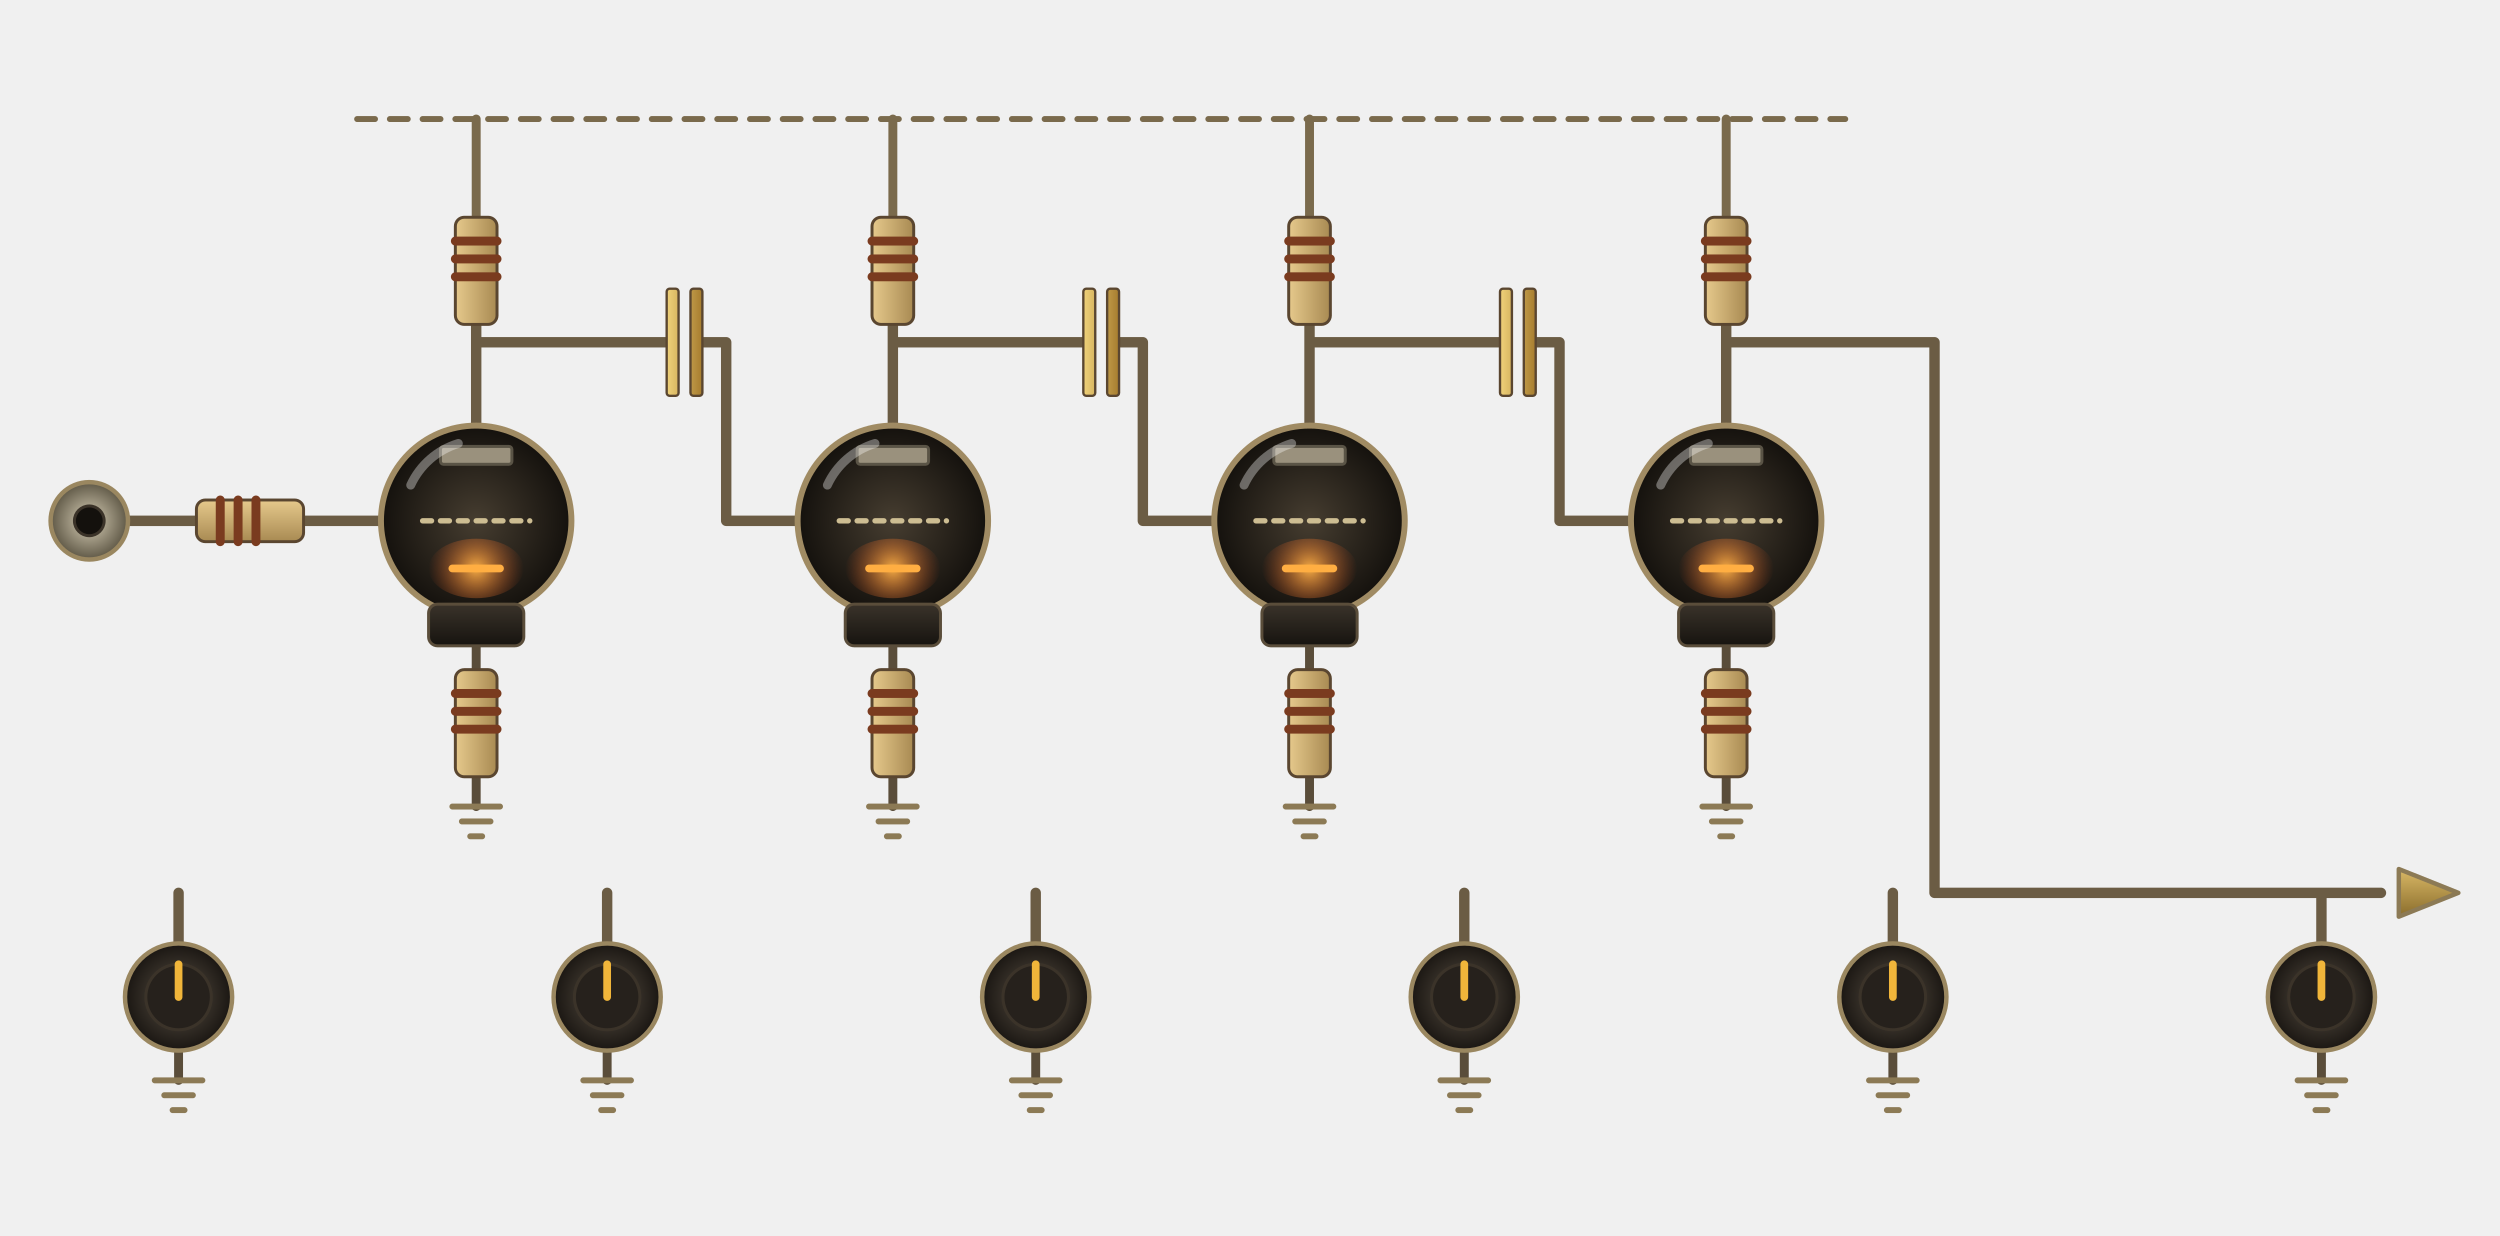
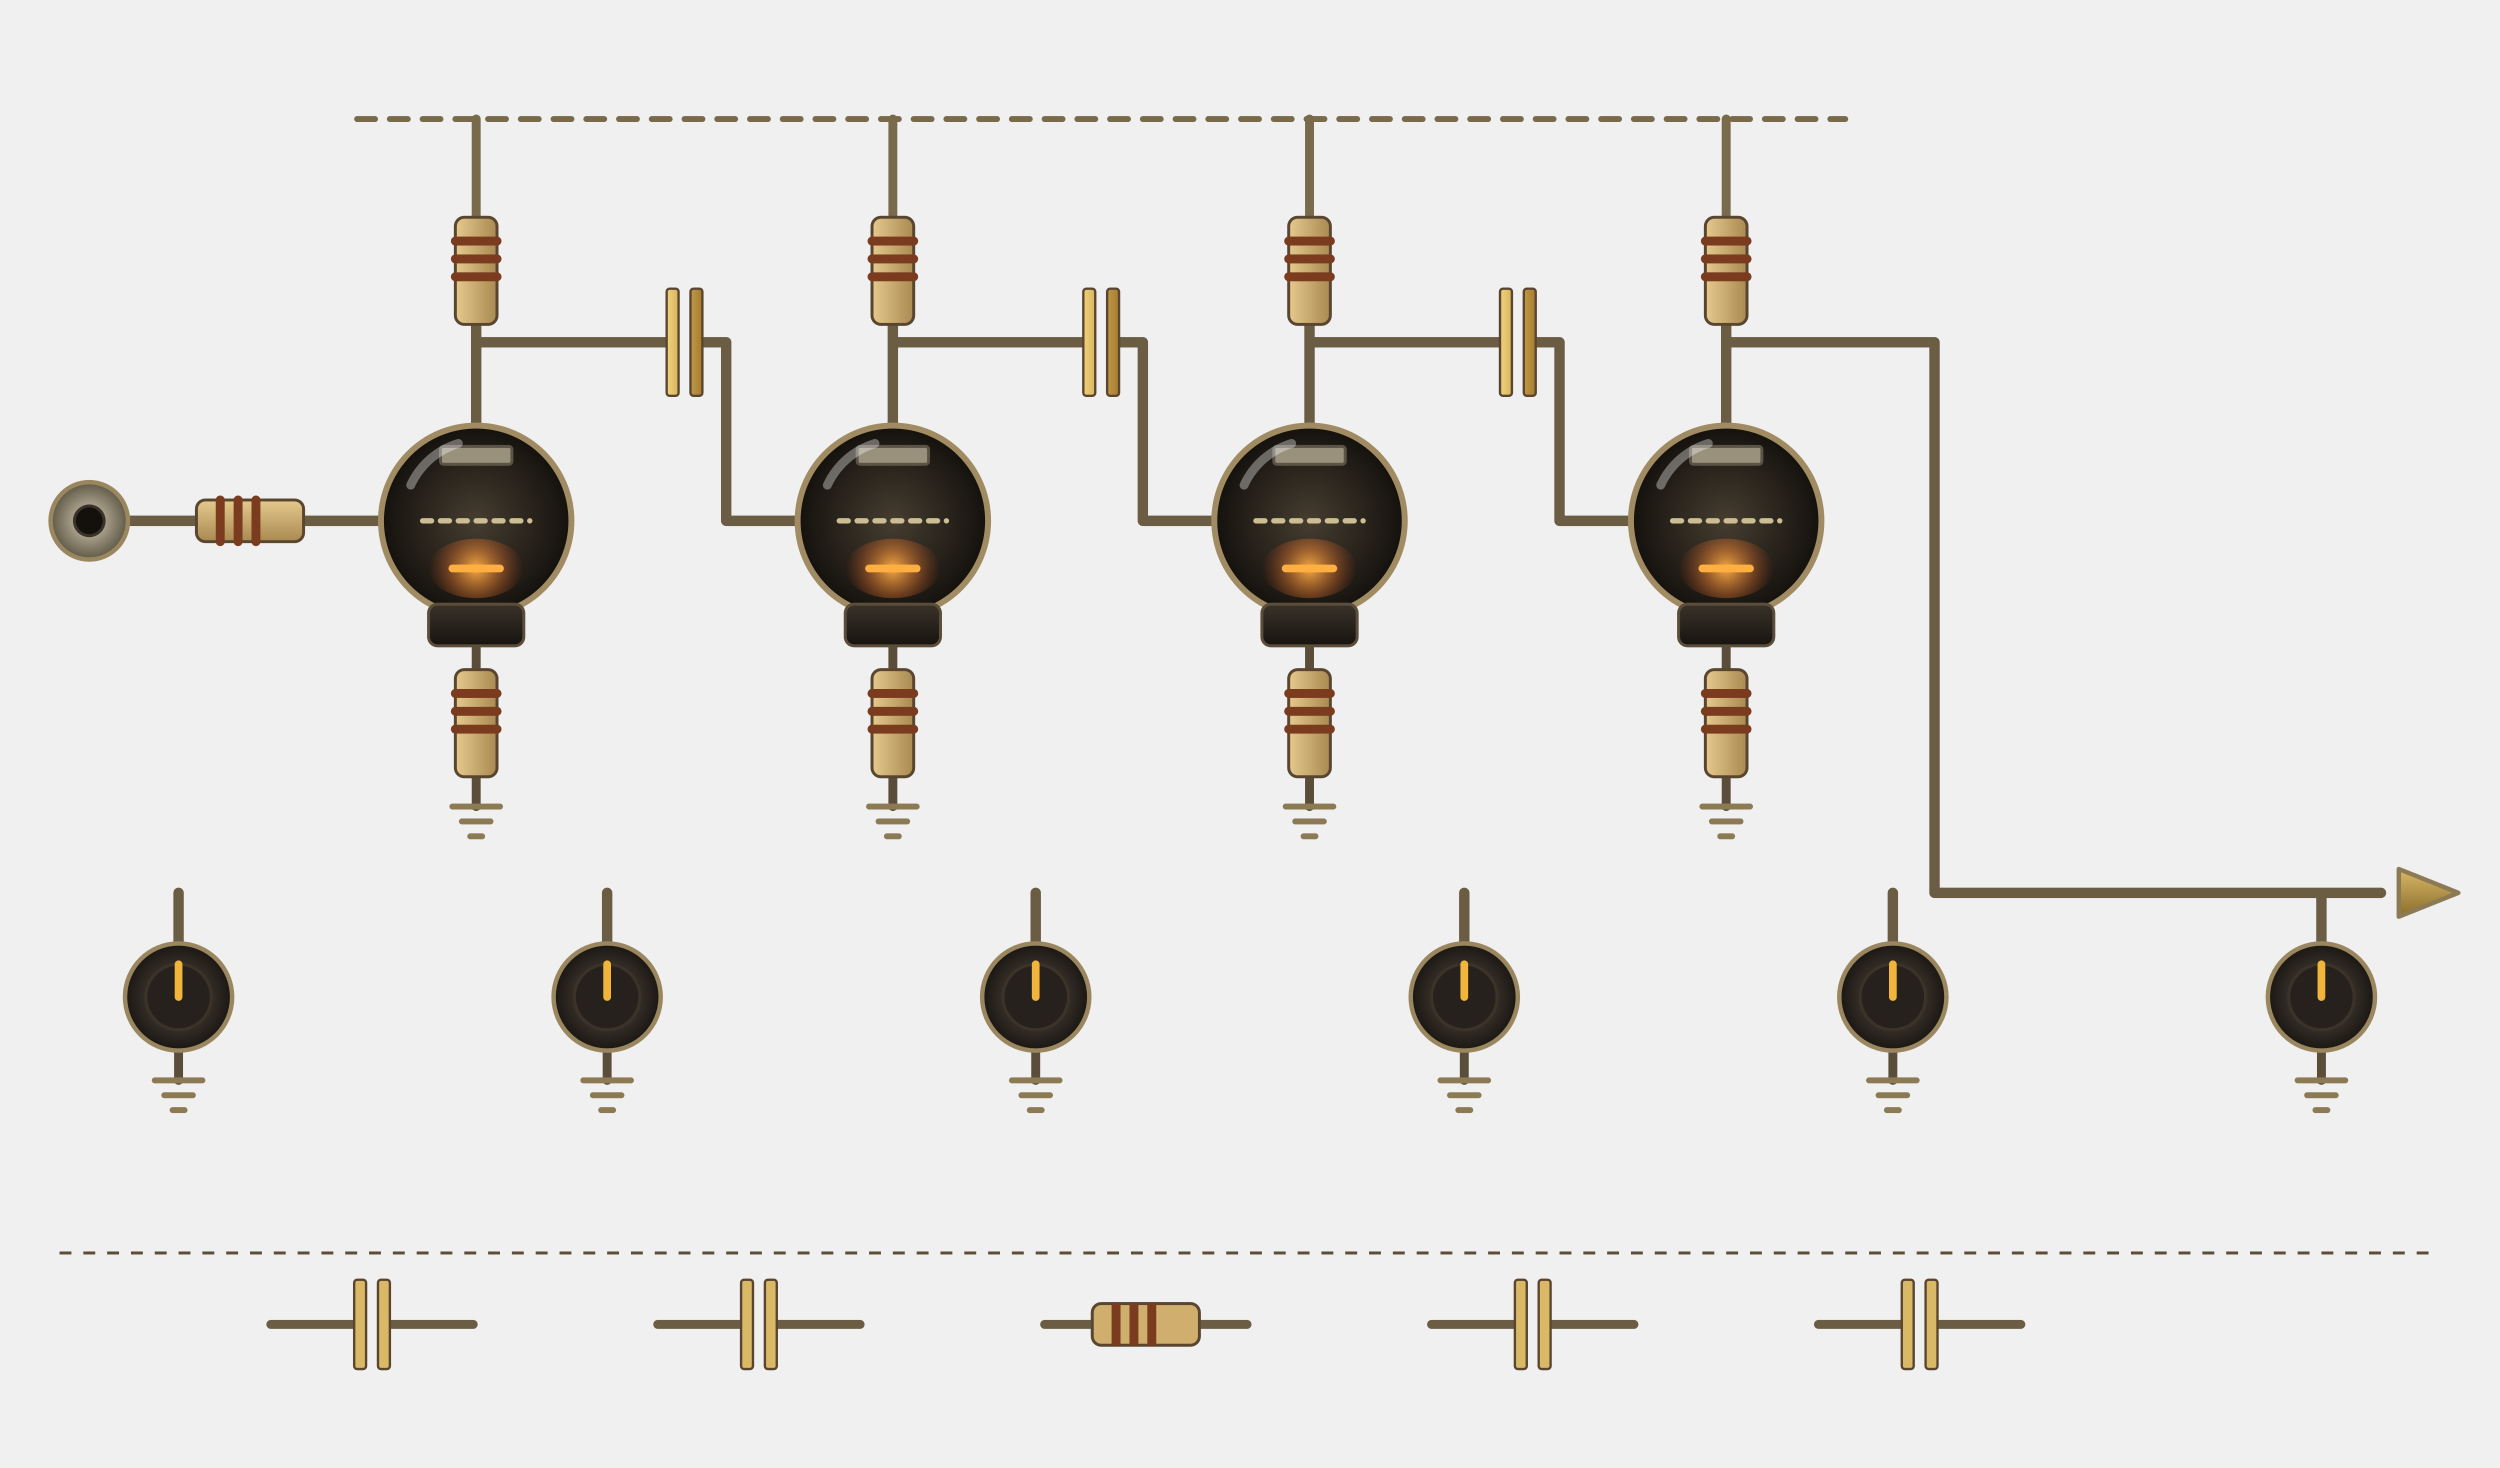
- <svg xmlns="http://www.w3.org/2000/svg" width="840" height="415" viewBox="0 0 840 415">
+ <svg xmlns="http://www.w3.org/2000/svg" width="840" height="493" viewBox="0 0 840 493">
  <defs>
    <radialGradient id="g1" cx="30" cy="175" r="13" gradientUnits="userSpaceOnUse">
      <stop offset="0" stop-color="#d9d0b8" />
      <stop offset="1" stop-color="#5f5846" />
    </radialGradient>
    <linearGradient id="g2" x1="0" y1="168" x2="0" y2="182" gradientUnits="userSpaceOnUse">
      <stop offset="0" stop-color="#e6c98c" />
      <stop offset="1" stop-color="#a88a52" />
    </linearGradient>
    <linearGradient id="g3" x1="153" y1="0" x2="167" y2="0" gradientUnits="userSpaceOnUse">
      <stop offset="0" stop-color="#e6c98c" />
      <stop offset="1" stop-color="#a88a52" />
    </linearGradient>
    <linearGradient id="g4" x1="153" y1="0" x2="167" y2="0" gradientUnits="userSpaceOnUse">
      <stop offset="0" stop-color="#e6c98c" />
      <stop offset="1" stop-color="#a88a52" />
    </linearGradient>
    <linearGradient id="g5" x1="224" y1="0" x2="236" y2="0" gradientUnits="userSpaceOnUse">
      <stop offset="0" stop-color="#f0d27a" />
      <stop offset="1" stop-color="#a67c2e" />
    </linearGradient>
    <radialGradient id="g6" cx="160" cy="175" r="32" gradientUnits="userSpaceOnUse">
      <stop offset="0" stop-color="#463d30" />
      <stop offset="1" stop-color="#14110d" />
    </radialGradient>
    <radialGradient id="g7" cx="160" cy="191" r="16" gradientUnits="userSpaceOnUse">
      <stop offset="0" stop-color="#ffb347" stop-opacity="0.95" />
      <stop offset="1" stop-color="#c1441a" stop-opacity="0" />
    </radialGradient>
    <linearGradient id="g8" x1="0" y1="203" x2="0" y2="217" gradientUnits="userSpaceOnUse">
      <stop offset="0" stop-color="#3a332a" />
      <stop offset="1" stop-color="#16130f" />
    </linearGradient>
    <linearGradient id="g9" x1="293" y1="0" x2="307" y2="0" gradientUnits="userSpaceOnUse">
      <stop offset="0" stop-color="#e6c98c" />
      <stop offset="1" stop-color="#a88a52" />
    </linearGradient>
    <linearGradient id="g10" x1="293" y1="0" x2="307" y2="0" gradientUnits="userSpaceOnUse">
      <stop offset="0" stop-color="#e6c98c" />
      <stop offset="1" stop-color="#a88a52" />
    </linearGradient>
    <linearGradient id="g11" x1="364" y1="0" x2="376" y2="0" gradientUnits="userSpaceOnUse">
      <stop offset="0" stop-color="#f0d27a" />
      <stop offset="1" stop-color="#a67c2e" />
    </linearGradient>
    <radialGradient id="g12" cx="300" cy="175" r="32" gradientUnits="userSpaceOnUse">
      <stop offset="0" stop-color="#463d30" />
      <stop offset="1" stop-color="#14110d" />
    </radialGradient>
    <radialGradient id="g13" cx="300" cy="191" r="16" gradientUnits="userSpaceOnUse">
      <stop offset="0" stop-color="#ffb347" stop-opacity="0.95" />
      <stop offset="1" stop-color="#c1441a" stop-opacity="0" />
    </radialGradient>
    <linearGradient id="g14" x1="0" y1="203" x2="0" y2="217" gradientUnits="userSpaceOnUse">
      <stop offset="0" stop-color="#3a332a" />
      <stop offset="1" stop-color="#16130f" />
    </linearGradient>
    <linearGradient id="g15" x1="433" y1="0" x2="447" y2="0" gradientUnits="userSpaceOnUse">
      <stop offset="0" stop-color="#e6c98c" />
      <stop offset="1" stop-color="#a88a52" />
    </linearGradient>
    <linearGradient id="g16" x1="433" y1="0" x2="447" y2="0" gradientUnits="userSpaceOnUse">
      <stop offset="0" stop-color="#e6c98c" />
      <stop offset="1" stop-color="#a88a52" />
    </linearGradient>
    <linearGradient id="g17" x1="504" y1="0" x2="516" y2="0" gradientUnits="userSpaceOnUse">
      <stop offset="0" stop-color="#f0d27a" />
      <stop offset="1" stop-color="#a67c2e" />
    </linearGradient>
    <radialGradient id="g18" cx="440" cy="175" r="32" gradientUnits="userSpaceOnUse">
      <stop offset="0" stop-color="#463d30" />
      <stop offset="1" stop-color="#14110d" />
    </radialGradient>
    <radialGradient id="g19" cx="440" cy="191" r="16" gradientUnits="userSpaceOnUse">
      <stop offset="0" stop-color="#ffb347" stop-opacity="0.95" />
      <stop offset="1" stop-color="#c1441a" stop-opacity="0" />
    </radialGradient>
    <linearGradient id="g20" x1="0" y1="203" x2="0" y2="217" gradientUnits="userSpaceOnUse">
      <stop offset="0" stop-color="#3a332a" />
      <stop offset="1" stop-color="#16130f" />
    </linearGradient>
    <linearGradient id="g21" x1="573" y1="0" x2="587" y2="0" gradientUnits="userSpaceOnUse">
      <stop offset="0" stop-color="#e6c98c" />
      <stop offset="1" stop-color="#a88a52" />
    </linearGradient>
    <linearGradient id="g22" x1="573" y1="0" x2="587" y2="0" gradientUnits="userSpaceOnUse">
      <stop offset="0" stop-color="#e6c98c" />
      <stop offset="1" stop-color="#a88a52" />
    </linearGradient>
    <radialGradient id="g23" cx="580" cy="175" r="32" gradientUnits="userSpaceOnUse">
      <stop offset="0" stop-color="#463d30" />
      <stop offset="1" stop-color="#14110d" />
    </radialGradient>
    <radialGradient id="g24" cx="580" cy="191" r="16" gradientUnits="userSpaceOnUse">
      <stop offset="0" stop-color="#ffb347" stop-opacity="0.95" />
      <stop offset="1" stop-color="#c1441a" stop-opacity="0" />
    </radialGradient>
    <linearGradient id="g25" x1="0" y1="203" x2="0" y2="217" gradientUnits="userSpaceOnUse">
      <stop offset="0" stop-color="#3a332a" />
      <stop offset="1" stop-color="#16130f" />
    </linearGradient>
    <radialGradient id="g26" cx="60" cy="335" r="18" gradientUnits="userSpaceOnUse">
      <stop offset="0" stop-color="#5b5246" />
      <stop offset="1" stop-color="#1a1612" />
    </radialGradient>
    <radialGradient id="g27" cx="204" cy="335" r="18" gradientUnits="userSpaceOnUse">
      <stop offset="0" stop-color="#5b5246" />
      <stop offset="1" stop-color="#1a1612" />
    </radialGradient>
    <radialGradient id="g28" cx="348" cy="335" r="18" gradientUnits="userSpaceOnUse">
      <stop offset="0" stop-color="#5b5246" />
      <stop offset="1" stop-color="#1a1612" />
    </radialGradient>
    <radialGradient id="g29" cx="492" cy="335" r="18" gradientUnits="userSpaceOnUse">
      <stop offset="0" stop-color="#5b5246" />
      <stop offset="1" stop-color="#1a1612" />
    </radialGradient>
    <radialGradient id="g30" cx="636" cy="335" r="18" gradientUnits="userSpaceOnUse">
      <stop offset="0" stop-color="#5b5246" />
      <stop offset="1" stop-color="#1a1612" />
    </radialGradient>
    <radialGradient id="g31" cx="780" cy="335" r="18" gradientUnits="userSpaceOnUse">
      <stop offset="0" stop-color="#5b5246" />
      <stop offset="1" stop-color="#1a1612" />
    </radialGradient>
    <linearGradient id="g32" x1="0" y1="292" x2="0" y2="308" gradientUnits="userSpaceOnUse">
      <stop offset="0" stop-color="#d9b866" />
      <stop offset="1" stop-color="#8a6d2c" />
    </linearGradient>
  </defs>
  <path id="rail" d="M120,40 H620" fill="none" stroke="#7a6a4c" stroke-width="2" stroke-linecap="round" stroke-linejoin="round" stroke-dasharray="6 5" />
  <path id="wire_INPUT" d="M43,175 H128" fill="none" stroke="#6b5c44" stroke-width="3.5" stroke-linecap="round" stroke-linejoin="round" />
  <path id="wire_V1" d="M160,109 V143 M160,115 H226 M234,115 H244 V175 H268" fill="none" stroke="#6b5c44" stroke-width="3.5" stroke-linecap="round" stroke-linejoin="round" />
  <path id="wire_V2" d="M300,109 V143 M300,115 H366 M374,115 H384 V175 H408" fill="none" stroke="#6b5c44" stroke-width="3.5" stroke-linecap="round" stroke-linejoin="round" />
  <path id="wire_V3" d="M440,109 V143 M440,115 H506 M514,115 H524 V175 H548" fill="none" stroke="#6b5c44" stroke-width="3.5" stroke-linecap="round" stroke-linejoin="round" />
  <path id="wire_V4" d="M580,109 V143" fill="none" stroke="#6b5c44" stroke-width="3.5" stroke-linecap="round" stroke-linejoin="round" />
  <path id="wire_static_rail" d="M160,40 V73 M300,40 V73 M440,40 V73 M580,40 V73" fill="none" stroke="#7a6a4c" stroke-width="3" stroke-linecap="round" stroke-linejoin="round" />
  <path id="wire_OUT" d="M580,115 H650 V300 H800 M60,300 V317 M204,300 V317 M348,300 V317 M492,300 V317 M636,300 V317 M780,300 V317" fill="none" stroke="#6b5c44" stroke-width="3.5" stroke-linecap="round" stroke-linejoin="round" />
  <path id="wire_static_gnd" d="M160,217 V225 M160,261 V271 M300,217 V225 M300,261 V271 M440,217 V225 M440,261 V271 M580,217 V225 M580,261 V271 " fill="none" stroke="#5a4d3a" stroke-width="3" stroke-linecap="round" stroke-linejoin="round" />
  <path id="ground_160_271" d="M152,271 H168 M155.2,276 H164.8 M158,281 H162" fill="none" stroke="#8c7a55" stroke-width="2" stroke-linecap="round" stroke-linejoin="round" />
  <path id="ground_300_271" d="M292,271 H308 M295.2,276 H304.8 M298,281 H302" fill="none" stroke="#8c7a55" stroke-width="2" stroke-linecap="round" stroke-linejoin="round" />
  <path id="ground_440_271" d="M432,271 H448 M435.2,276 H444.8 M438,281 H442" fill="none" stroke="#8c7a55" stroke-width="2" stroke-linecap="round" stroke-linejoin="round" />
  <path id="ground_580_271" d="M572,271 H588 M575.2,276 H584.8 M578,281 H582" fill="none" stroke="#8c7a55" stroke-width="2" stroke-linecap="round" stroke-linejoin="round" />
  <path id="wire_static_pot_60" d="M60,353 V363" fill="none" stroke="#5a4d3a" stroke-width="3" stroke-linecap="round" stroke-linejoin="round" />
  <path id="ground_60_363" d="M52,363 H68 M55.2,368 H64.8 M58,373 H62" fill="none" stroke="#8c7a55" stroke-width="2" stroke-linecap="round" stroke-linejoin="round" />
  <path id="wire_static_pot_204" d="M204,353 V363" fill="none" stroke="#5a4d3a" stroke-width="3" stroke-linecap="round" stroke-linejoin="round" />
  <path id="ground_204_363" d="M196,363 H212 M199.2,368 H208.8 M202,373 H206" fill="none" stroke="#8c7a55" stroke-width="2" stroke-linecap="round" stroke-linejoin="round" />
  <path id="wire_static_pot_348" d="M348,353 V363" fill="none" stroke="#5a4d3a" stroke-width="3" stroke-linecap="round" stroke-linejoin="round" />
  <path id="ground_348_363" d="M340,363 H356 M343.2,368 H352.8 M346,373 H350" fill="none" stroke="#8c7a55" stroke-width="2" stroke-linecap="round" stroke-linejoin="round" />
  <path id="wire_static_pot_492" d="M492,353 V363" fill="none" stroke="#5a4d3a" stroke-width="3" stroke-linecap="round" stroke-linejoin="round" />
  <path id="ground_492_363" d="M484,363 H500 M487.2,368 H496.8 M490,373 H494" fill="none" stroke="#8c7a55" stroke-width="2" stroke-linecap="round" stroke-linejoin="round" />
  <path id="wire_static_pot_636" d="M636,353 V363" fill="none" stroke="#5a4d3a" stroke-width="3" stroke-linecap="round" stroke-linejoin="round" />
  <path id="ground_636_363" d="M628,363 H644 M631.2,368 H640.8 M634,373 H638" fill="none" stroke="#8c7a55" stroke-width="2" stroke-linecap="round" stroke-linejoin="round" />
  <path id="wire_static_pot_780" d="M780,353 V363" fill="none" stroke="#5a4d3a" stroke-width="3" stroke-linecap="round" stroke-linejoin="round" />
  <path id="ground_780_363" d="M772,363 H788 M775.2,368 H784.8 M778,373 H782" fill="none" stroke="#8c7a55" stroke-width="2" stroke-linecap="round" stroke-linejoin="round" />
  <ellipse id="jack_in" cx="30" cy="175" rx="13" ry="13" fill="url(#g1)" stroke="#9a8760" stroke-width="1.5" />
  <ellipse id="jack_hole" cx="30" cy="175" rx="5" ry="5" fill="#14110d" stroke="#3b3329" stroke-width="1" />
  <rect id="res_in" x="66" y="168" width="36" height="14" rx="3" fill="url(#g2)" stroke="#5a4630" stroke-width="1" />
  <path id="res_in_bands" d="M74,168 V182 M80,168 V182 M86,168 V182" fill="none" stroke="#7a3b1f" stroke-width="3" stroke-linecap="round" stroke-linejoin="round" />
  <rect id="res_plate0" x="153" y="73" width="14" height="36" rx="3" fill="url(#g3)" stroke="#5a4630" stroke-width="1" />
  <path id="res_plate0_bands" d="M153,81 H167 M153,87 H167 M153,93 H167" fill="none" stroke="#7a3b1f" stroke-width="3" stroke-linecap="round" stroke-linejoin="round" />
  <rect id="res_cath0" x="153" y="225" width="14" height="36" rx="3" fill="url(#g4)" stroke="#5a4630" stroke-width="1" />
  <path id="res_cath0_bands" d="M153,233 H167 M153,239 H167 M153,245 H167" fill="none" stroke="#7a3b1f" stroke-width="3" stroke-linecap="round" stroke-linejoin="round" />
  <rect id="cap0a" x="224" y="97" width="4" height="36" rx="1" fill="url(#g5)" stroke="#5a4630" stroke-width="0.8" />
  <rect id="cap0b" x="232" y="97" width="4" height="36" rx="1" fill="url(#g5)" stroke="#5a4630" stroke-width="0.8" />
  <ellipse id="tube_V1" cx="160" cy="175" rx="32" ry="32" fill="url(#g6)" stroke="#a08b63" stroke-width="2" />
  <rect id="plate_V1" x="148" y="150" width="24" height="6" rx="1" fill="#9a917d" stroke="#5a5446" stroke-width="1" />
  <path id="grid_V1" d="M142,175 H178" fill="none" stroke="#cdbd92" stroke-width="1.8" stroke-linecap="round" stroke-linejoin="round" stroke-dasharray="3 3" />
  <ellipse id="glow_V1" cx="160" cy="191" rx="16" ry="10" fill="url(#g7)" stroke="none" stroke-width="1" />
  <path id="filament_V1" d="M152,191 H168" fill="none" stroke="#ffae42" stroke-width="2.6" stroke-linecap="round" stroke-linejoin="round" />
  <path id="shine_V1" d="M138,163 A26,26 0 0 1 154,149" fill="none" stroke="#ffffff" stroke-width="3" stroke-linecap="round" stroke-linejoin="round" opacity="0.35" />
  <rect id="base_V1" x="144" y="203" width="32" height="14" rx="3" fill="url(#g8)" stroke="#5a4d3a" stroke-width="1" />
  <rect id="res_plate1" x="293" y="73" width="14" height="36" rx="3" fill="url(#g9)" stroke="#5a4630" stroke-width="1" />
  <path id="res_plate1_bands" d="M293,81 H307 M293,87 H307 M293,93 H307" fill="none" stroke="#7a3b1f" stroke-width="3" stroke-linecap="round" stroke-linejoin="round" />
  <rect id="res_cath1" x="293" y="225" width="14" height="36" rx="3" fill="url(#g10)" stroke="#5a4630" stroke-width="1" />
  <path id="res_cath1_bands" d="M293,233 H307 M293,239 H307 M293,245 H307" fill="none" stroke="#7a3b1f" stroke-width="3" stroke-linecap="round" stroke-linejoin="round" />
  <rect id="cap1a" x="364" y="97" width="4" height="36" rx="1" fill="url(#g11)" stroke="#5a4630" stroke-width="0.8" />
  <rect id="cap1b" x="372" y="97" width="4" height="36" rx="1" fill="url(#g11)" stroke="#5a4630" stroke-width="0.8" />
  <ellipse id="tube_V2" cx="300" cy="175" rx="32" ry="32" fill="url(#g12)" stroke="#a08b63" stroke-width="2" />
  <rect id="plate_V2" x="288" y="150" width="24" height="6" rx="1" fill="#9a917d" stroke="#5a5446" stroke-width="1" />
  <path id="grid_V2" d="M282,175 H318" fill="none" stroke="#cdbd92" stroke-width="1.8" stroke-linecap="round" stroke-linejoin="round" stroke-dasharray="3 3" />
  <ellipse id="glow_V2" cx="300" cy="191" rx="16" ry="10" fill="url(#g13)" stroke="none" stroke-width="1" />
  <path id="filament_V2" d="M292,191 H308" fill="none" stroke="#ffae42" stroke-width="2.6" stroke-linecap="round" stroke-linejoin="round" />
  <path id="shine_V2" d="M278,163 A26,26 0 0 1 294,149" fill="none" stroke="#ffffff" stroke-width="3" stroke-linecap="round" stroke-linejoin="round" opacity="0.35" />
  <rect id="base_V2" x="284" y="203" width="32" height="14" rx="3" fill="url(#g14)" stroke="#5a4d3a" stroke-width="1" />
  <ellipse id="valC_1_100n@C:C13" cx="370" cy="91" rx="1" ry="1" fill="none" stroke="none" />
  <rect id="res_plate2" x="433" y="73" width="14" height="36" rx="3" fill="url(#g15)" stroke="#5a4630" stroke-width="1" />
  <path id="res_plate2_bands" d="M433,81 H447 M433,87 H447 M433,93 H447" fill="none" stroke="#7a3b1f" stroke-width="3" stroke-linecap="round" stroke-linejoin="round" />
  <rect id="res_cath2" x="433" y="225" width="14" height="36" rx="3" fill="url(#g16)" stroke="#5a4630" stroke-width="1" />
  <path id="res_cath2_bands" d="M433,233 H447 M433,239 H447 M433,245 H447" fill="none" stroke="#7a3b1f" stroke-width="3" stroke-linecap="round" stroke-linejoin="round" />
  <rect id="cap2a" x="504" y="97" width="4" height="36" rx="1" fill="url(#g17)" stroke="#5a4630" stroke-width="0.8" />
  <rect id="cap2b" x="512" y="97" width="4" height="36" rx="1" fill="url(#g17)" stroke="#5a4630" stroke-width="0.8" />
  <ellipse id="tube_V3" cx="440" cy="175" rx="32" ry="32" fill="url(#g18)" stroke="#a08b63" stroke-width="2" />
  <rect id="plate_V3" x="428" y="150" width="24" height="6" rx="1" fill="#9a917d" stroke="#5a5446" stroke-width="1" />
  <path id="grid_V3" d="M422,175 H458" fill="none" stroke="#cdbd92" stroke-width="1.8" stroke-linecap="round" stroke-linejoin="round" stroke-dasharray="3 3" />
  <ellipse id="glow_V3" cx="440" cy="191" rx="16" ry="10" fill="url(#g19)" stroke="none" stroke-width="1" />
  <path id="filament_V3" d="M432,191 H448" fill="none" stroke="#ffae42" stroke-width="2.6" stroke-linecap="round" stroke-linejoin="round" />
  <path id="shine_V3" d="M418,163 A26,26 0 0 1 434,149" fill="none" stroke="#ffffff" stroke-width="3" stroke-linecap="round" stroke-linejoin="round" opacity="0.35" />
  <rect id="base_V3" x="424" y="203" width="32" height="14" rx="3" fill="url(#g20)" stroke="#5a4d3a" stroke-width="1" />
  <ellipse id="valC_2_10n@C:C15" cx="510" cy="91" rx="1" ry="1" fill="none" stroke="none" />
  <ellipse id="valC_3_1M@R:R27" cx="388" cy="163" rx="1" ry="1" fill="none" stroke="none" />
  <rect id="res_plate3" x="573" y="73" width="14" height="36" rx="3" fill="url(#g21)" stroke="#5a4630" stroke-width="1" />
  <path id="res_plate3_bands" d="M573,81 H587 M573,87 H587 M573,93 H587" fill="none" stroke="#7a3b1f" stroke-width="3" stroke-linecap="round" stroke-linejoin="round" />
  <rect id="res_cath3" x="573" y="225" width="14" height="36" rx="3" fill="url(#g22)" stroke="#5a4630" stroke-width="1" />
  <path id="res_cath3_bands" d="M573,233 H587 M573,239 H587 M573,245 H587" fill="none" stroke="#7a3b1f" stroke-width="3" stroke-linecap="round" stroke-linejoin="round" />
  <ellipse id="tube_V4" cx="580" cy="175" rx="32" ry="32" fill="url(#g23)" stroke="#a08b63" stroke-width="2" />
  <rect id="plate_V4" x="568" y="150" width="24" height="6" rx="1" fill="#9a917d" stroke="#5a5446" stroke-width="1" />
  <path id="grid_V4" d="M562,175 H598" fill="none" stroke="#cdbd92" stroke-width="1.8" stroke-linecap="round" stroke-linejoin="round" stroke-dasharray="3 3" />
  <ellipse id="glow_V4" cx="580" cy="191" rx="16" ry="10" fill="url(#g24)" stroke="none" stroke-width="1" />
  <path id="filament_V4" d="M572,191 H588" fill="none" stroke="#ffae42" stroke-width="2.6" stroke-linecap="round" stroke-linejoin="round" />
  <path id="shine_V4" d="M558,163 A26,26 0 0 1 574,149" fill="none" stroke="#ffffff" stroke-width="3" stroke-linecap="round" stroke-linejoin="round" opacity="0.35" />
  <rect id="base_V4" x="564" y="203" width="32" height="14" rx="3" fill="url(#g25)" stroke="#5a4d3a" stroke-width="1" />
  <ellipse id="valC_4_1M@R:R31" cx="528" cy="163" rx="1" ry="1" fill="none" stroke="none" />
  <ellipse id="pot_volume" cx="60" cy="335" rx="18" ry="18" fill="url(#g26)" stroke="#9a8760" stroke-width="1.5" />
  <ellipse id="dial_volume" cx="60" cy="335" rx="11" ry="11" fill="#26211c" stroke="#3b3329" stroke-width="1" />
  <path id="ptr_volume" d="M60,335 L60,324" fill="none" stroke="#f0b53a" stroke-width="2.6" stroke-linecap="round" stroke-linejoin="round" />
  <ellipse id="pot_volume2" cx="204" cy="335" rx="18" ry="18" fill="url(#g27)" stroke="#9a8760" stroke-width="1.5" />
  <ellipse id="dial_volume2" cx="204" cy="335" rx="11" ry="11" fill="#26211c" stroke="#3b3329" stroke-width="1" />
  <path id="ptr_volume2" d="M204,335 L204,324" fill="none" stroke="#f0b53a" stroke-width="2.6" stroke-linecap="round" stroke-linejoin="round" />
  <ellipse id="pot_bass" cx="348" cy="335" rx="18" ry="18" fill="url(#g28)" stroke="#9a8760" stroke-width="1.5" />
  <ellipse id="dial_bass" cx="348" cy="335" rx="11" ry="11" fill="#26211c" stroke="#3b3329" stroke-width="1" />
  <path id="ptr_bass" d="M348,335 L348,324" fill="none" stroke="#f0b53a" stroke-width="2.6" stroke-linecap="round" stroke-linejoin="round" />
  <ellipse id="pot_middle" cx="492" cy="335" rx="18" ry="18" fill="url(#g29)" stroke="#9a8760" stroke-width="1.5" />
  <ellipse id="dial_middle" cx="492" cy="335" rx="11" ry="11" fill="#26211c" stroke="#3b3329" stroke-width="1" />
  <path id="ptr_middle" d="M492,335 L492,324" fill="none" stroke="#f0b53a" stroke-width="2.6" stroke-linecap="round" stroke-linejoin="round" />
  <ellipse id="pot_treble" cx="636" cy="335" rx="18" ry="18" fill="url(#g30)" stroke="#9a8760" stroke-width="1.5" />
  <ellipse id="dial_treble" cx="636" cy="335" rx="11" ry="11" fill="#26211c" stroke="#3b3329" stroke-width="1" />
  <path id="ptr_treble" d="M636,335 L636,324" fill="none" stroke="#f0b53a" stroke-width="2.6" stroke-linecap="round" stroke-linejoin="round" />
  <ellipse id="pot_master" cx="780" cy="335" rx="18" ry="18" fill="url(#g31)" stroke="#9a8760" stroke-width="1.5" />
  <ellipse id="dial_master" cx="780" cy="335" rx="11" ry="11" fill="#26211c" stroke="#3b3329" stroke-width="1" />
  <path id="ptr_master" d="M780,335 L780,324" fill="none" stroke="#f0b53a" stroke-width="2.6" stroke-linecap="round" stroke-linejoin="round" />
  <path id="next_power" d="M806,292 V308 L826,300 Z" fill="url(#g32)" stroke="#8c7a55" stroke-width="1.5" stroke-linecap="round" stroke-linejoin="round" />
+   <g id="voicing_box" data-orig-h="415">
+     <path d="M20,421 H820" stroke="#5a4d3a" stroke-width="1" stroke-dasharray="4 4" fill="none" />
+     <path d="M91,445 H119 M131,445 H159" stroke="#6b5c44" stroke-width="3" stroke-linecap="round" fill="none" />
+     <rect id="vb_C01Ba" x="119" y="430" width="4" height="30" rx="1" fill="#d9b866" stroke="#5a4630" stroke-width="0.8" />
+     <rect id="vb_C01Bb" x="127" y="430" width="4" height="30" rx="1" fill="#d9b866" stroke="#5a4630" stroke-width="0.8" />
+     <ellipse id="valC_C01B_10n@C:C01B" cx="125" cy="471" rx="1" ry="1" fill="none" stroke="none" />
+     <path d="M221,445 H249 M261,445 H289" stroke="#6b5c44" stroke-width="3" stroke-linecap="round" fill="none" />
+     <rect id="vb_C47PBa" x="249" y="430" width="4" height="30" rx="1" fill="#d9b866" stroke="#5a4630" stroke-width="0.8" />
+     <rect id="vb_C47PBb" x="257" y="430" width="4" height="30" rx="1" fill="#d9b866" stroke="#5a4630" stroke-width="0.8" />
+     <ellipse id="valC_C47PB_470p@C:C47PB" cx="255" cy="471" rx="1" ry="1" fill="none" stroke="none" />
+     <path d="M351,445 H367 M403,445 H419" stroke="#6b5c44" stroke-width="3" stroke-linecap="round" fill="none" />
+     <rect id="vb_R24" x="367" y="438" width="36" height="14" rx="3" fill="#cfae6e" stroke="#5a4630" stroke-width="1" />
+     <path d="M375,438 V452 M381,438 V452 M387,438 V452" stroke="#7a3b1f" stroke-width="3" fill="none" />
+     <ellipse id="valC_R24_47k@R:R24" cx="385" cy="471" rx="1" ry="1" fill="none" stroke="none" />
+     <path d="M481,445 H509 M521,445 H549" stroke="#6b5c44" stroke-width="3" stroke-linecap="round" fill="none" />
+     <rect id="vb_C01Aa" x="509" y="430" width="4" height="30" rx="1" fill="#d9b866" stroke="#5a4630" stroke-width="0.8" />
+     <rect id="vb_C01Ab" x="517" y="430" width="4" height="30" rx="1" fill="#d9b866" stroke="#5a4630" stroke-width="0.8" />
+     <ellipse id="valC_C01A_10n@C:C01A" cx="515" cy="471" rx="1" ry="1" fill="none" stroke="none" />
+     <path d="M611,445 H639 M651,445 H679" stroke="#6b5c44" stroke-width="3" stroke-linecap="round" fill="none" />
+     <rect id="vb_C47PAa" x="639" y="430" width="4" height="30" rx="1" fill="#d9b866" stroke="#5a4630" stroke-width="0.8" />
+     <rect id="vb_C47PAb" x="647" y="430" width="4" height="30" rx="1" fill="#d9b866" stroke="#5a4630" stroke-width="0.8" />
+     <ellipse id="valC_C47PA_470p@C:C47PA" cx="645" cy="471" rx="1" ry="1" fill="none" stroke="none" />
+   </g>
</svg>
